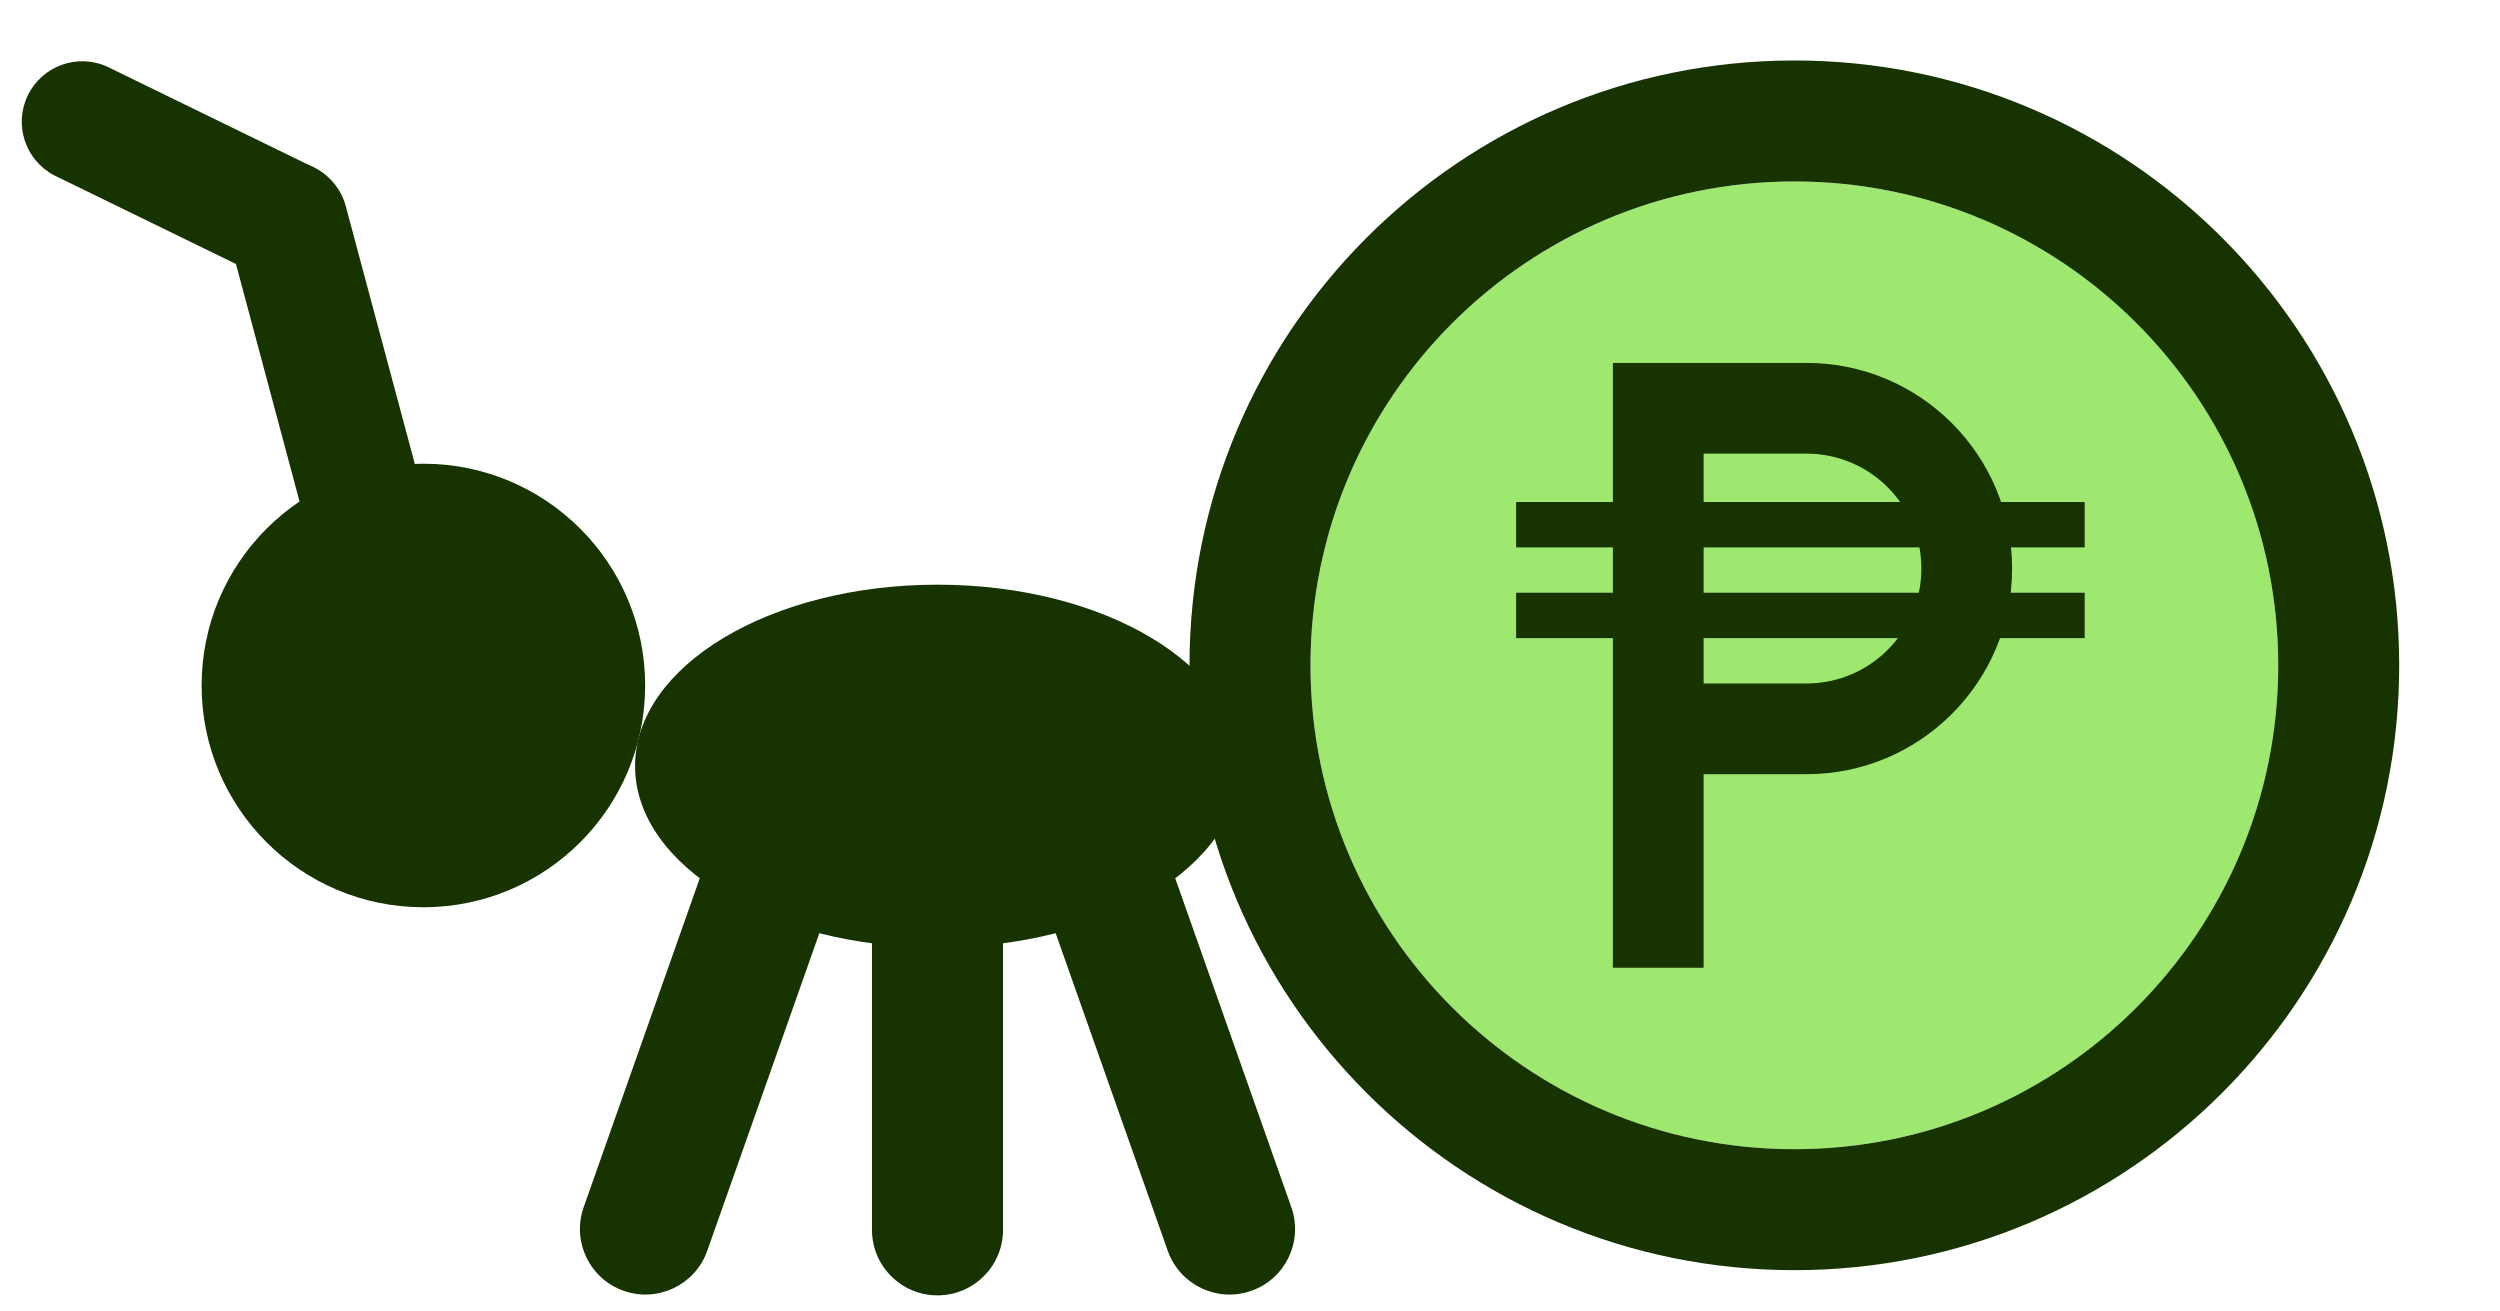
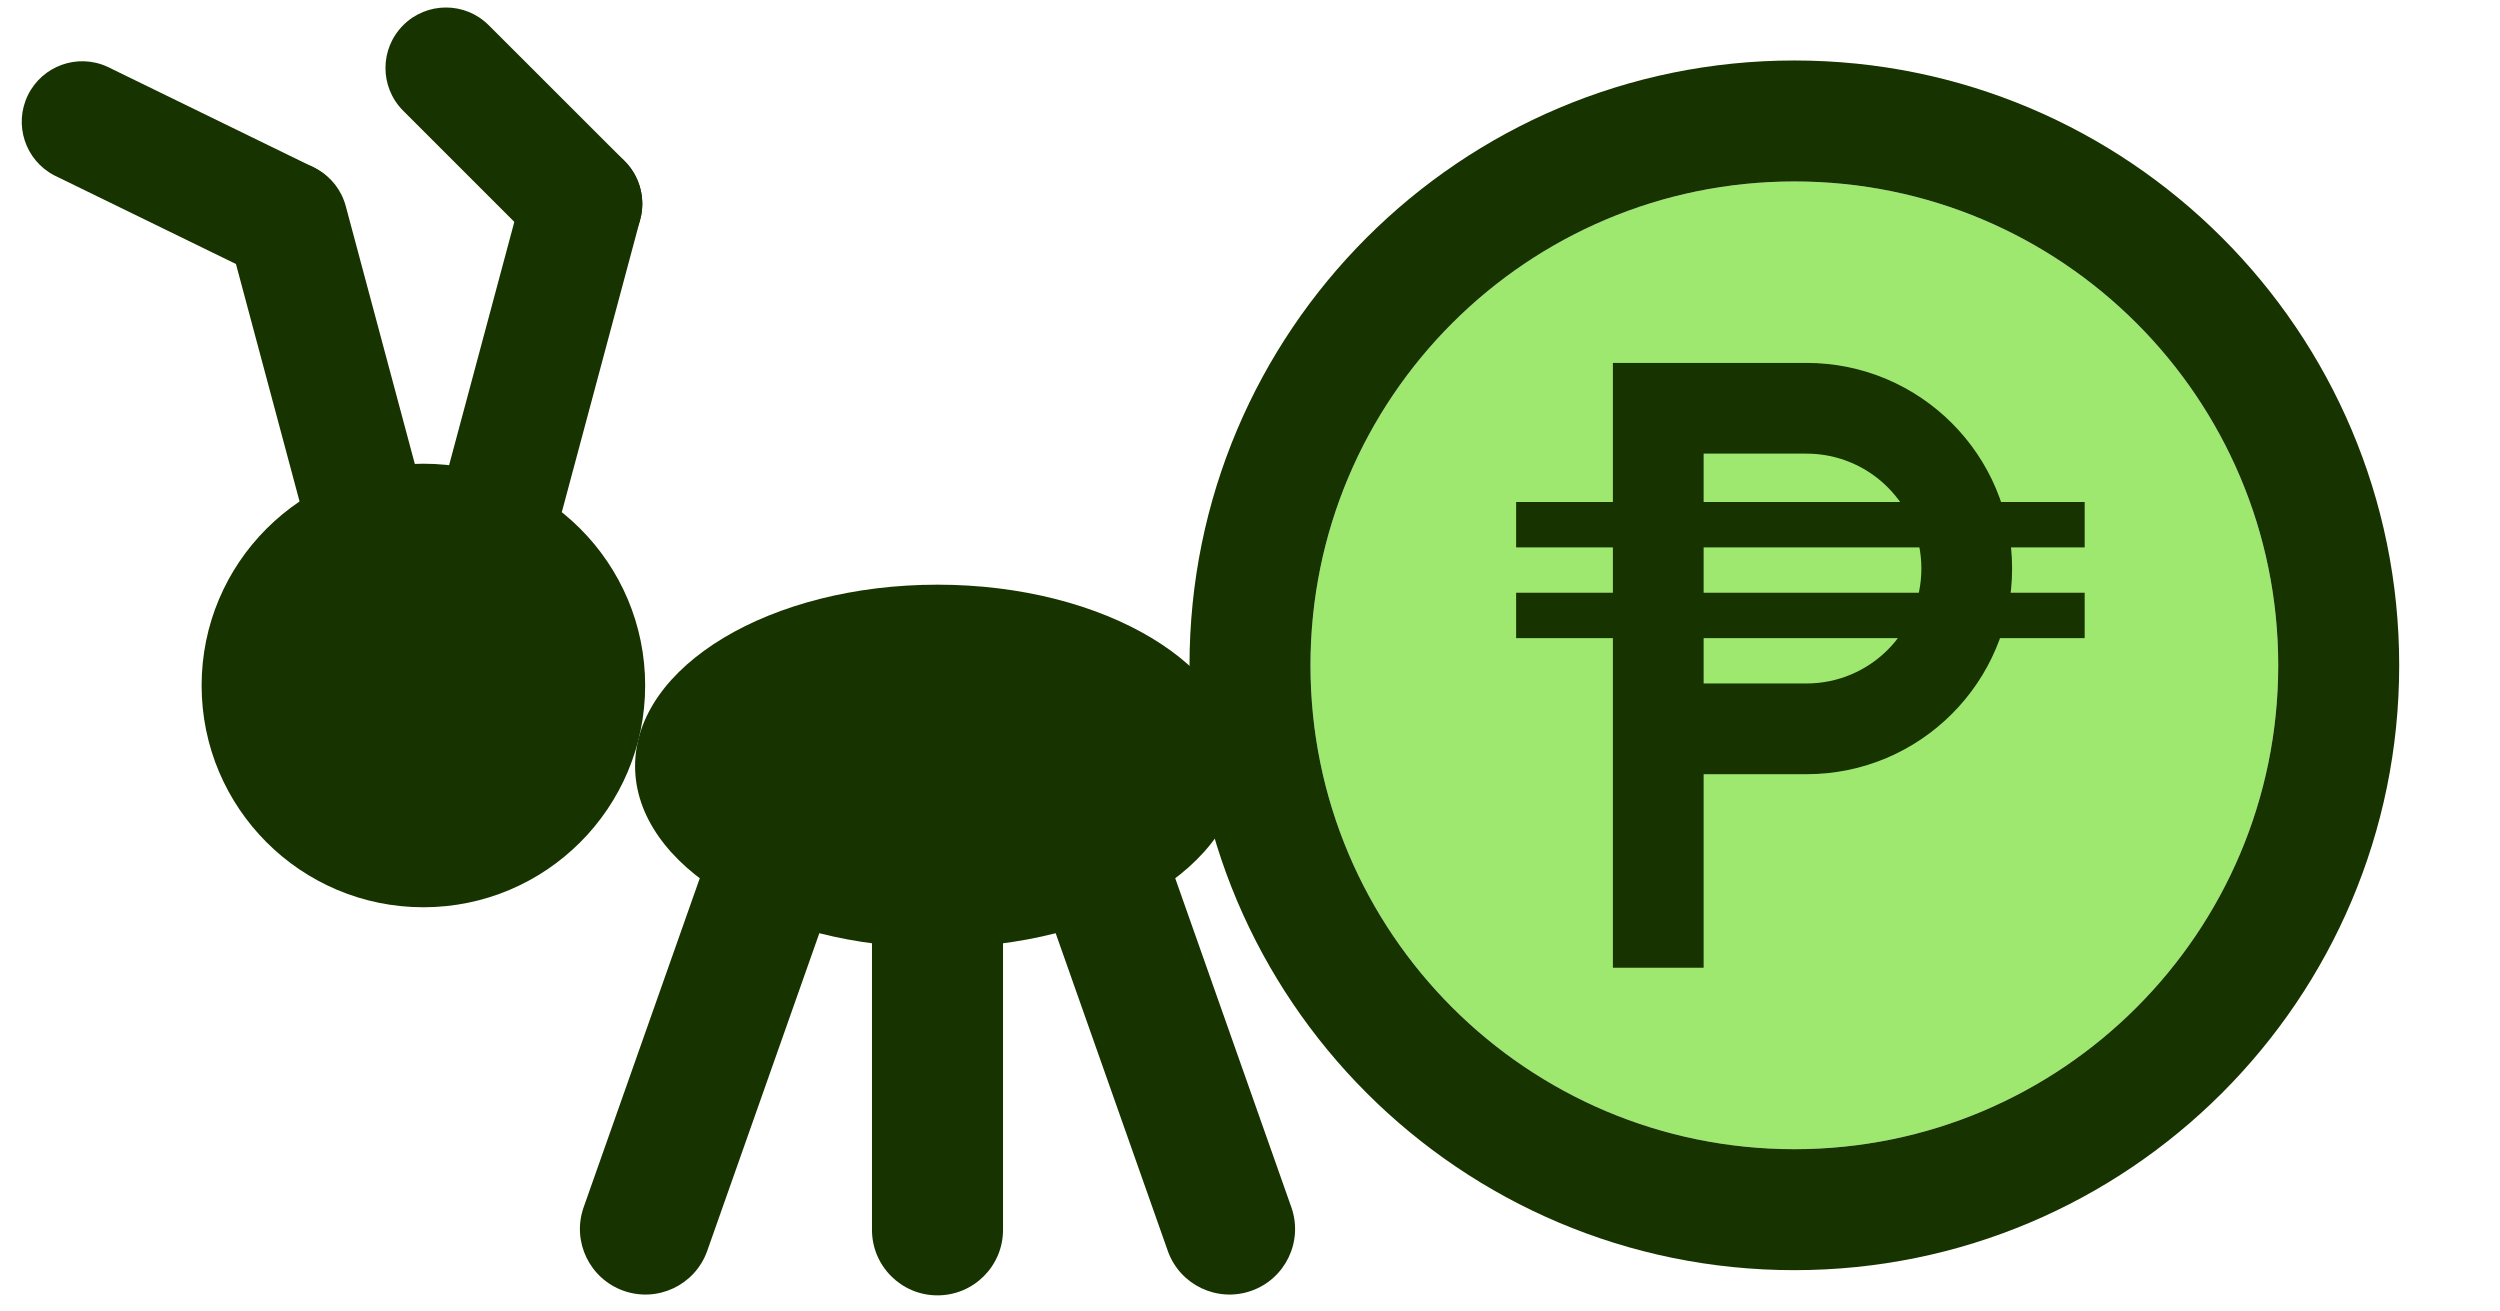
<svg xmlns="http://www.w3.org/2000/svg" viewBox="4 60 248 130" width="248" height="130" role="img">
  <path fill="#163300" d="M24 128A22 22 0 1 1 68 128A22 22 0 1 1 24 128Z" />
  <path fill="#163300" d="M67 136A30 18 0 1 1 127 136A30 18 0 1 1 67 136Z" />
  <path fill="#163300" d="M45.8 108.45L38.3 80.45A6 6 0 0 0 26.7 83.55L34.2 111.55A6 6 0 0 0 45.8 108.45Z" />
  <path fill="#163300" d="M35.13 76.61L14.63 66.61A6 6 0 0 0 9.37 77.39L29.87 87.39A6 6 0 0 0 35.13 76.61Z" />
+   <path fill="#163300" d="M59.8 110.55L67.51 81.77A6 6 0 0 0 55.92 78.66L48.2 107.45A6 6 0 0 0 59.8 110.55Z" />
+   <path fill="#163300" d="M65.96 75.97L52.45 62.47A6 6 0 0 0 43.96 70.95L57.47 84.46A6 6 0 0 0 65.96 75.97Z" />
  <path fill="#163300" d="M73.87 145.84L61.87 179.84A6.5 6.5 0 0 0 74.13 184.16L86.13 150.16A6.5 6.5 0 0 0 73.87 145.84Z" />
  <path fill="#163300" d="M90.5 148L90.5 182A6.5 6.5 0 0 0 103.5 182L103.5 148A6.5 6.5 0 0 0 90.5 148Z" />
  <path fill="#163300" d="M107.87 150.16L119.87 184.16A6.5 6.5 0 0 0 132.13 179.84L120.13 145.84A6.5 6.5 0 0 0 107.87 150.16Z" />
  <path fill="#9FE870" d="M134 126A48 48 0 1 1 230 126A48 48 0 1 1 134 126Z" />
  <path fill="#163300" fill-rule="evenodd" d="M122 126A60 60 0 1 1 242 126A60 60 0 1 1 122 126ZM134 126A48 48 0 1 0 230 126A48 48 0 1 0 134 126Z" />
  <path fill="#163300" d="M164 96H173V156H164ZM164 96H183.2A20.4 20.4 0 0 1 183.2 136.8H164V127.8H183.2A11.4 11.4 0 0 0 183.2 105H164ZM154.4 109.8H210.8V114.3H154.4ZM154.4 118.8H210.8V123.3H154.4Z" />
</svg>
